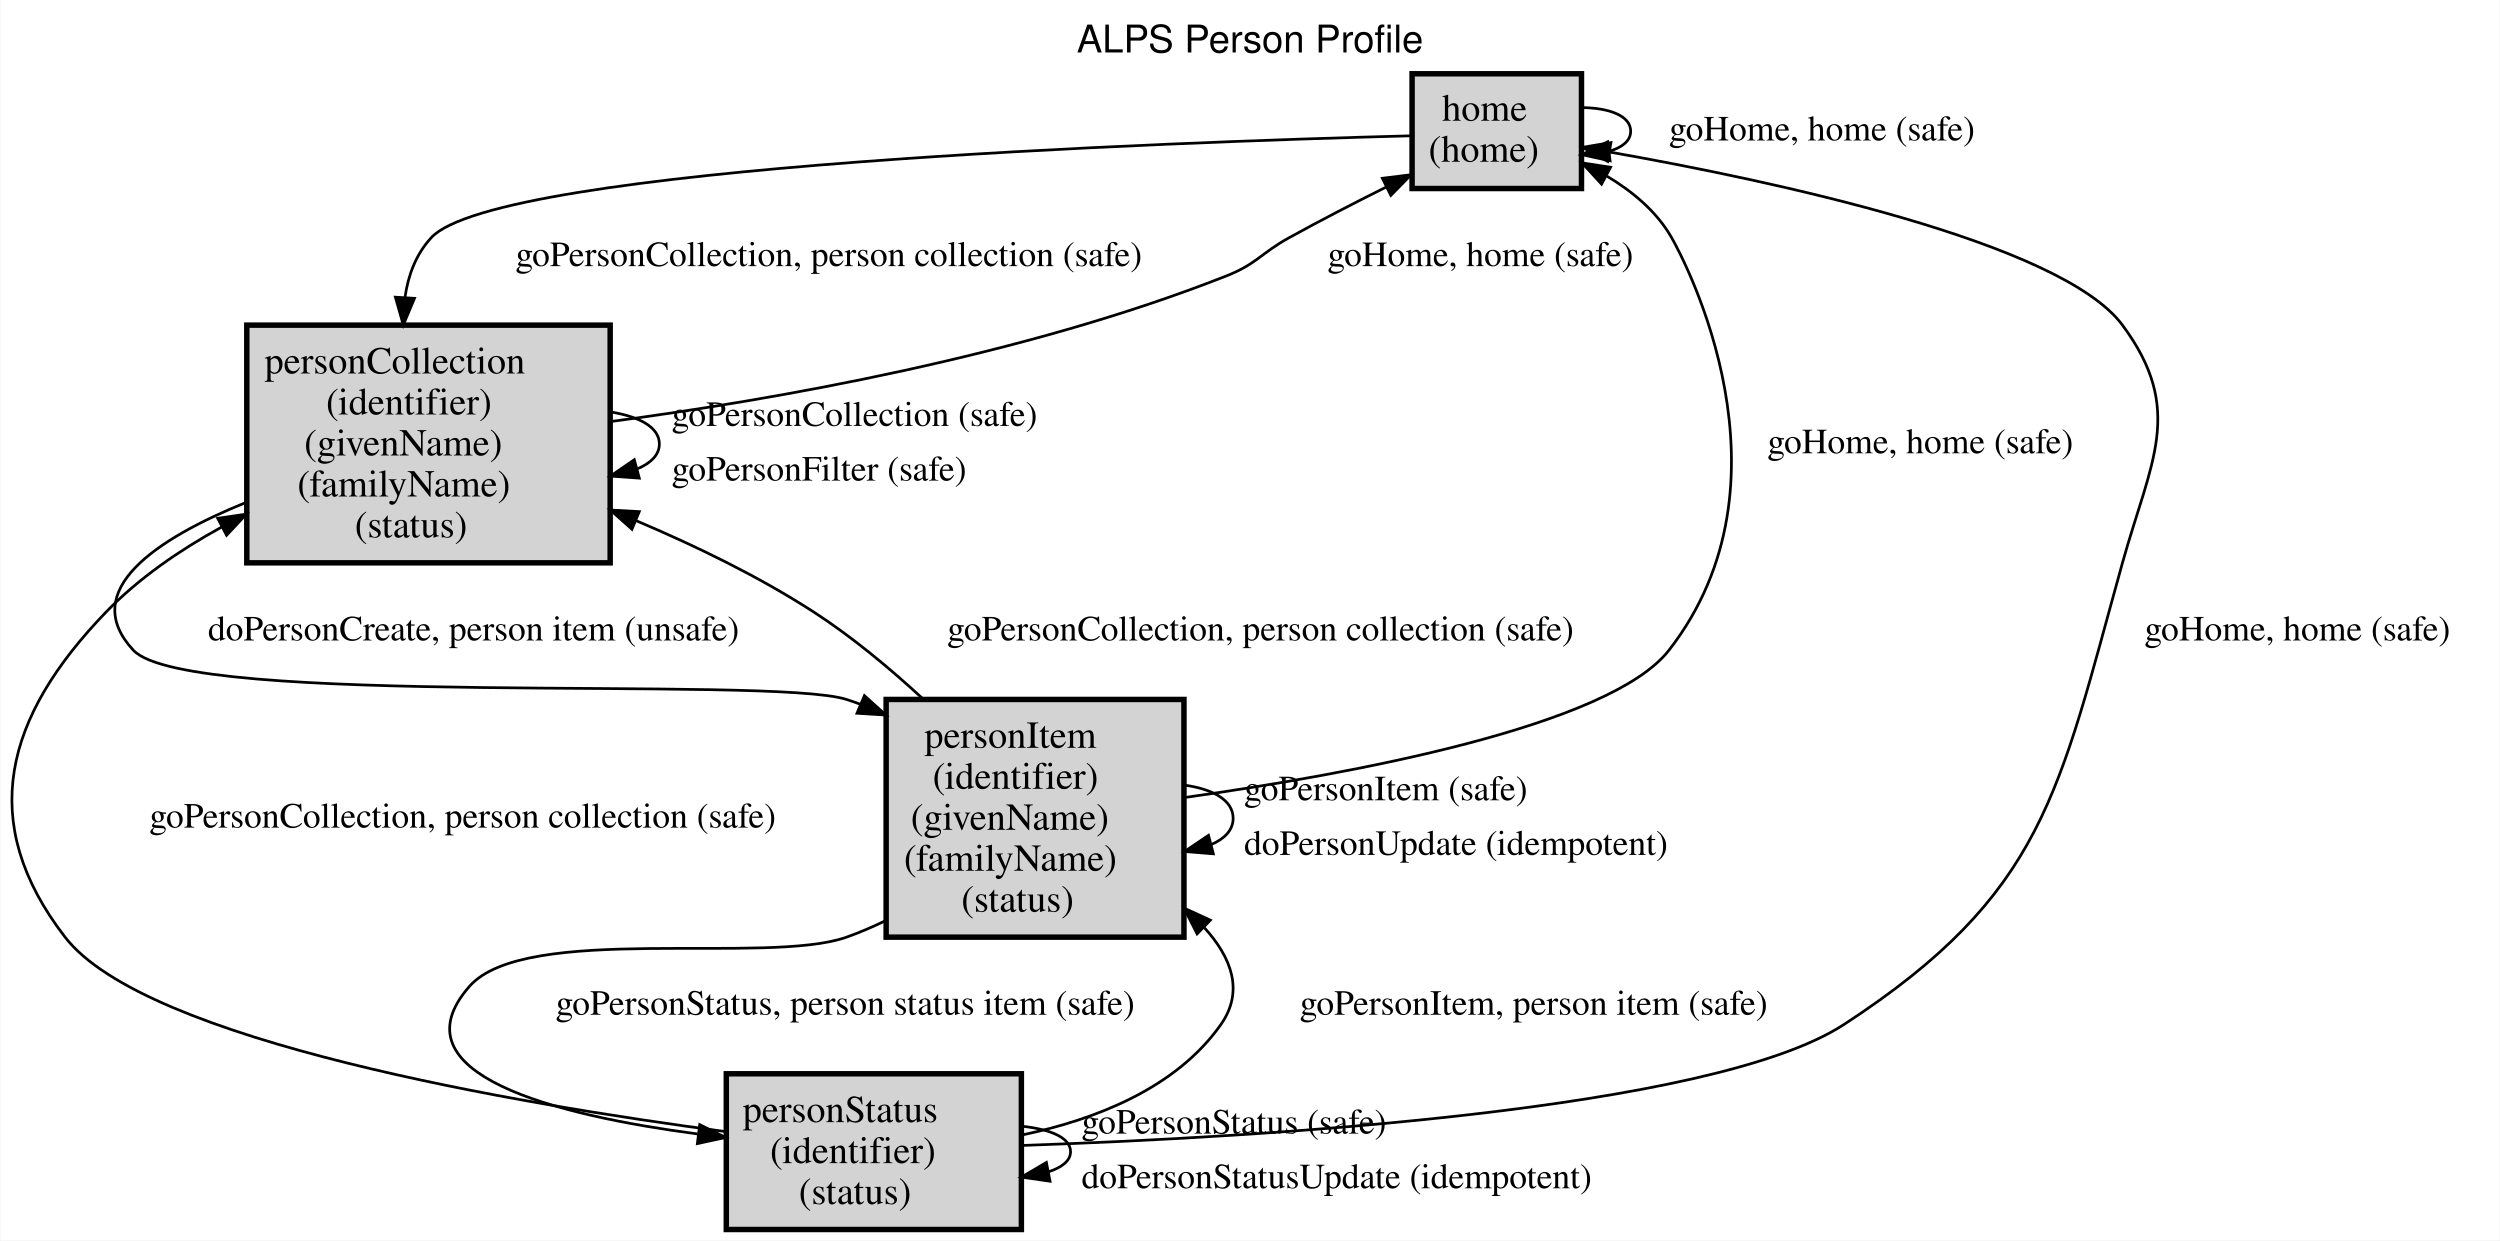
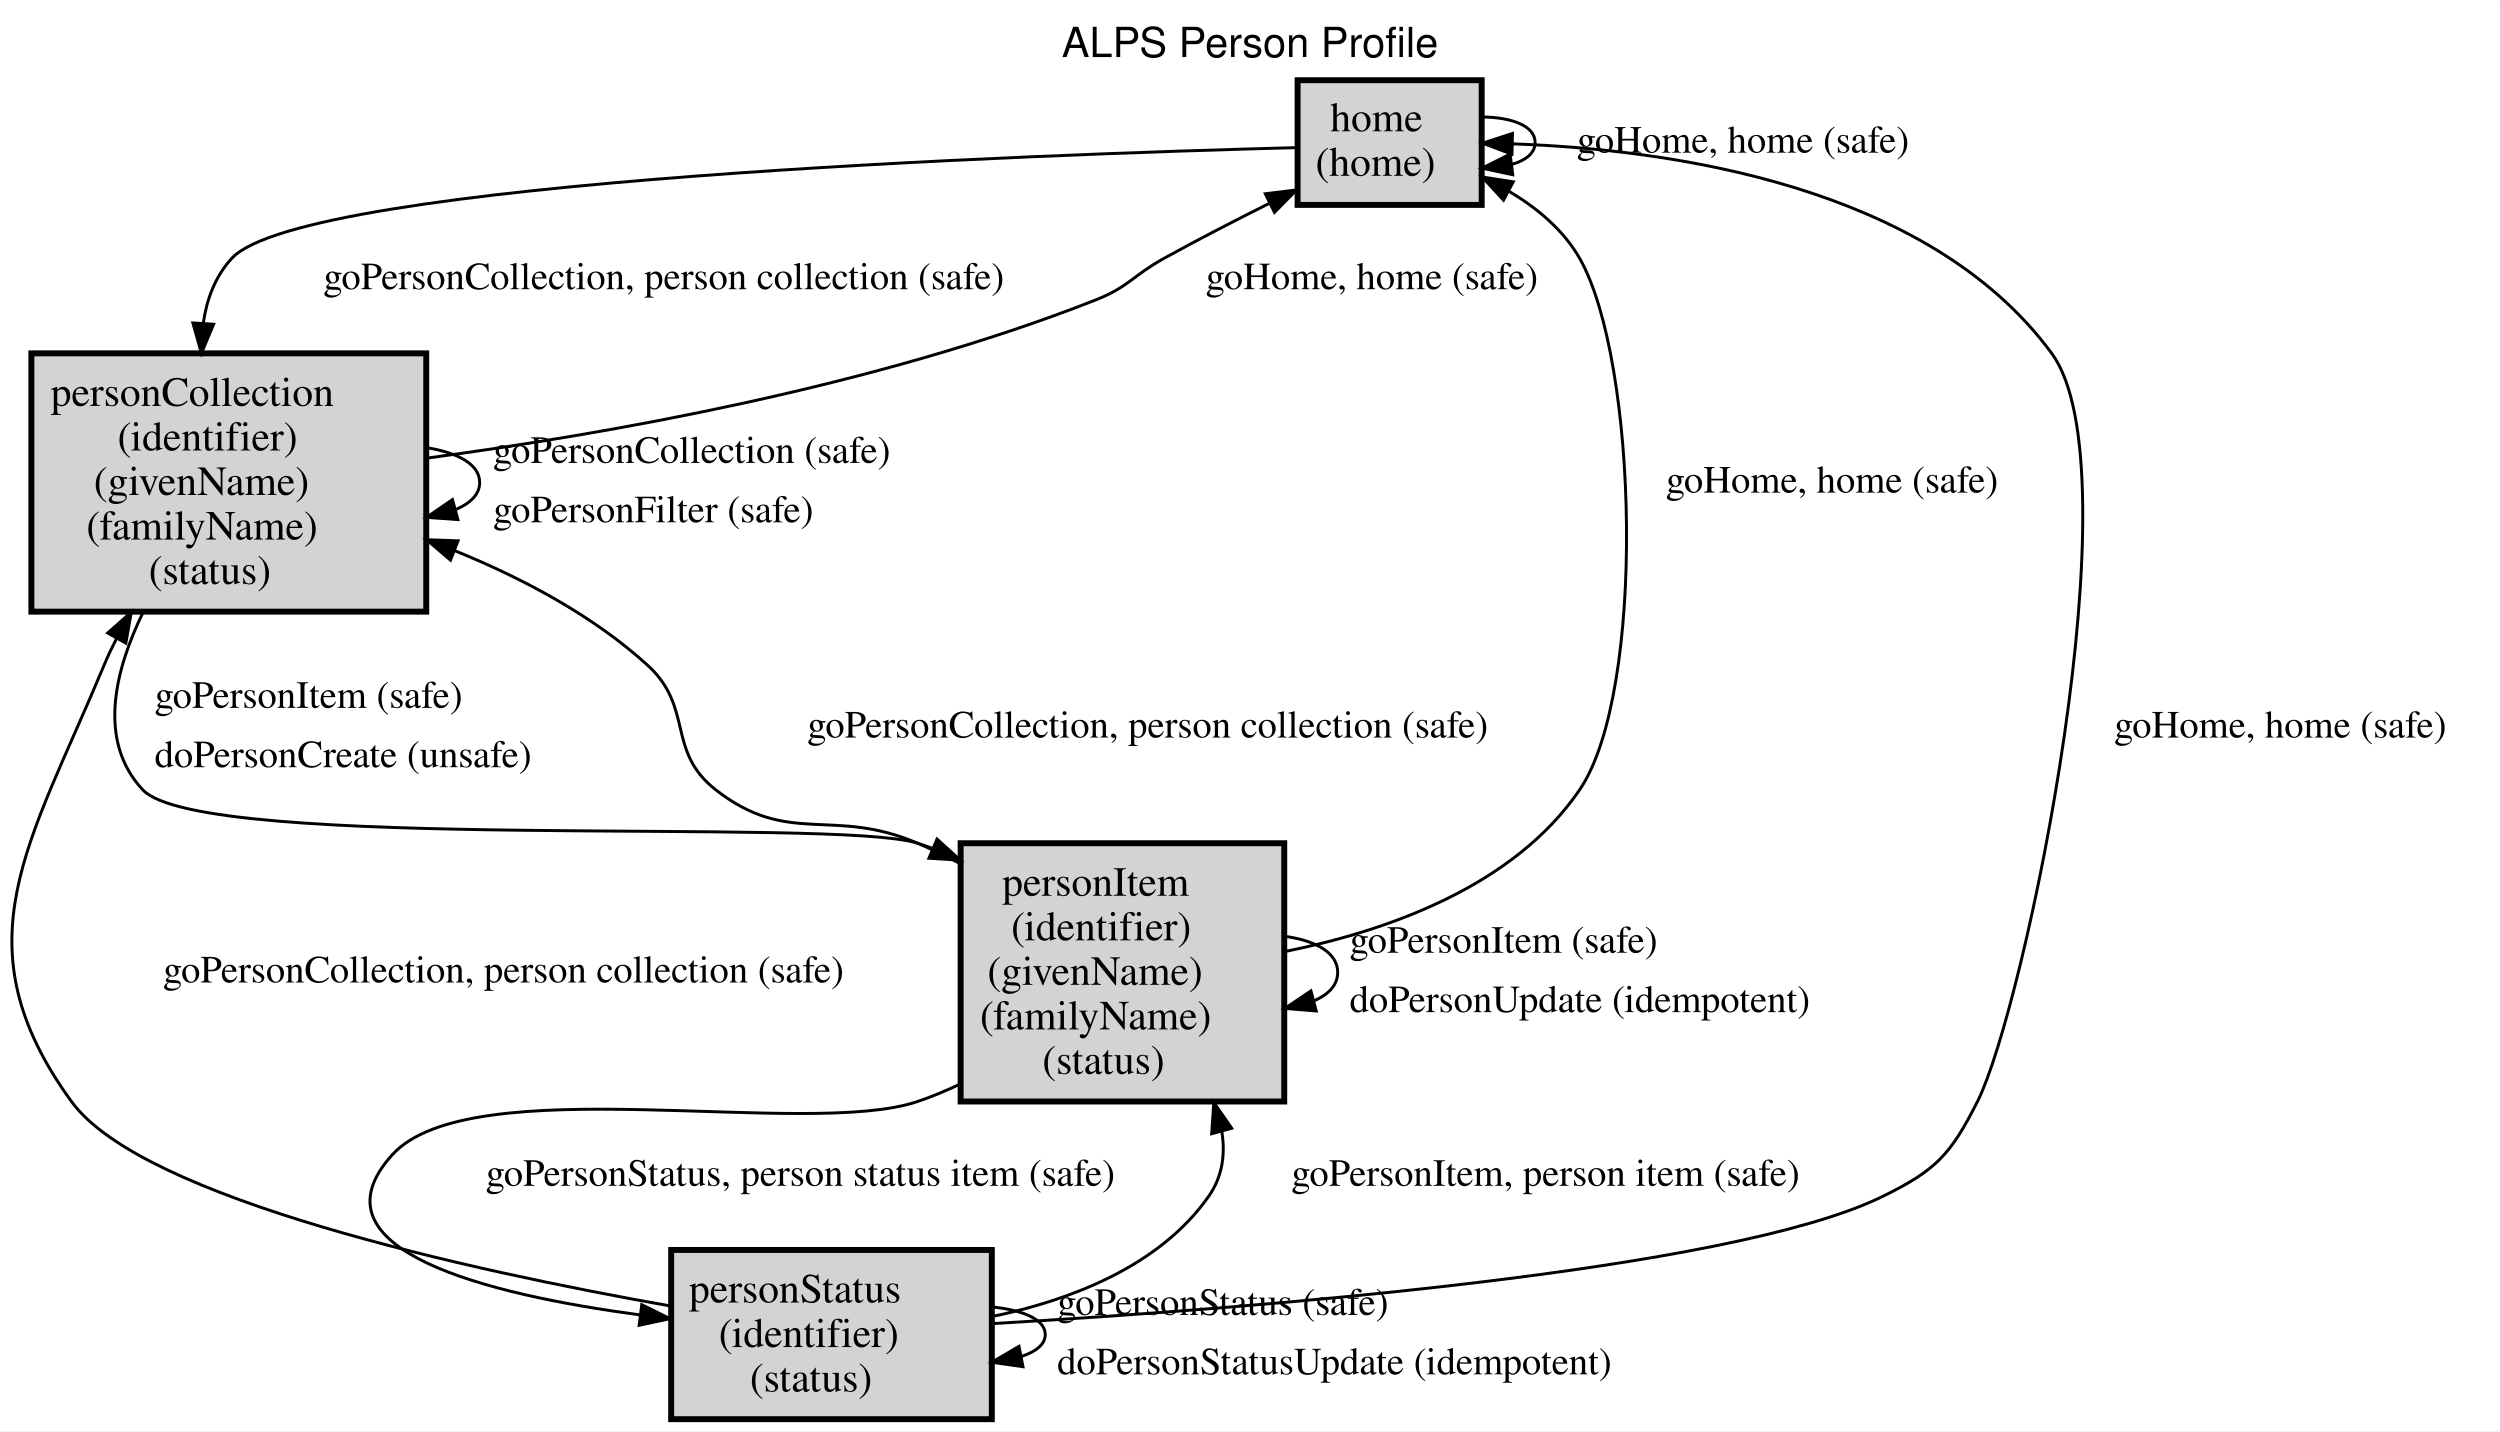
- <svg xmlns="http://www.w3.org/2000/svg" xmlns:xlink="http://www.w3.org/1999/xlink" width="915pt" height="454pt" viewBox="0.00 0.00 914.65 454.00">
-   <g id="graph0" class="graph" transform="scale(1 1) rotate(0) translate(4 450)">
+ <svg xmlns="http://www.w3.org/2000/svg" xmlns:xlink="http://www.w3.org/1999/xlink" width="842pt" height="482pt" viewBox="0.00 0.00 842.07 482.00">
+   <g id="graph0" class="graph" transform="scale(1 1) rotate(0) translate(4 478)">
    <g id="a_graph0">
      <a xlink:href="index.html" xlink:title="ALPS Person Profile" target="_parent">
-         <polygon fill="white" stroke="transparent" points="-4,4 -4,-450 910.65,-450 910.65,4 -4,4" />
-         <text text-anchor="middle" x="453.33" y="-430.8" font-family="Helvetica,sans-Serif" font-size="14.00">ALPS Person Profile</text>
+         <polygon fill="white" stroke="transparent" points="-4,4 -4,-478 838.07,-478 838.07,4 -4,4" />
+         <text text-anchor="middle" x="417.03" y="-458.8" font-family="Helvetica,sans-Serif" font-size="14.00">ALPS Person Profile</text>
      </a>
    </g>
    <g id="node1" class="node">
      <g id="a_node1">
        <a xlink:href="docs/semantic.home.html" xlink:title="&lt;TABLE&gt;" target="_parent">
-           <polygon fill="lightgray" stroke="black" stroke-width="2" points="574.65,-423 512.65,-423 512.65,-381 574.65,-381 574.65,-423" />
-           <text text-anchor="start" x="523.65" y="-405.8" font-family="Times,serif" font-size="14.00">home</text>
-           <text text-anchor="start" x="518.65" y="-390.8" font-family="Times,serif" font-size="14.00">(home)</text>
+           <polygon fill="lightgray" stroke="black" stroke-width="2" points="495.07,-451 433.07,-451 433.07,-409 495.07,-409 495.07,-451" />
+           <text text-anchor="start" x="444.07" y="-433.8" font-family="Times,serif" font-size="14.00">home</text>
+           <text text-anchor="start" x="439.07" y="-418.8" font-family="Times,serif" font-size="14.00">(home)</text>
        </a>
      </g>
    </g>
    <g id="edge1" class="edge">
      <g id="a_edge1">
        <a xlink:href="docs/safe.goHome.html" xlink:title="goHome, home (safe)" target="_parent">
-           <path fill="none" stroke="black" d="M574.75,-410.62C584.74,-410.53 592.65,-407.66 592.65,-402 592.65,-398.46 589.56,-396.01 584.8,-394.65" />
-           <polygon fill="black" stroke="black" points="585.11,-391.16 574.75,-393.38 584.23,-398.11 585.11,-391.16" />
+           <path fill="none" stroke="black" d="M495.17,-438.62C505.16,-438.53 513.07,-435.66 513.07,-430 513.07,-426.46 509.98,-424.01 505.22,-422.65" />
+           <polygon fill="black" stroke="black" points="505.53,-419.16 495.17,-421.38 504.65,-426.11 505.53,-419.16" />
        </a>
      </g>
      <g id="a_edge1-label">
        <a xlink:href="docs/safe.goHome.html" xlink:title="goHome, home (safe)" target="_parent">
-           <text text-anchor="middle" x="662.65" y="-398.6" font-family="Times,serif" font-size="13.00">goHome, home (safe)</text>
+           <text text-anchor="middle" x="583.07" y="-426.6" font-family="Times,serif" font-size="13.00">goHome, home (safe)</text>
        </a>
      </g>
    </g>
    <g id="node2" class="node">
      <g id="a_node2">
        <a xlink:href="docs/semantic.personCollection.html" xlink:title="&lt;TABLE&gt;" target="_parent">
-           <polygon fill="lightgray" stroke="black" stroke-width="2" points="219.15,-331 86.15,-331 86.15,-244 219.15,-244 219.15,-331" />
-           <text text-anchor="start" x="92.65" y="-313.3" font-family="Times,serif" font-size="14.00">personCollection</text>
-           <text text-anchor="start" x="115.15" y="-298.3" font-family="Times,serif" font-size="14.00">(identifier)</text>
-           <text text-anchor="start" x="107.15" y="-283.3" font-family="Times,serif" font-size="14.00">(givenName)</text>
-           <text text-anchor="start" x="104.65" y="-268.3" font-family="Times,serif" font-size="14.00">(familyName)</text>
-           <text text-anchor="start" x="125.65" y="-253.3" font-family="Times,serif" font-size="14.00">(status)</text>
+           <polygon fill="lightgray" stroke="black" stroke-width="2" points="139.57,-359 6.57,-359 6.57,-272 139.57,-272 139.57,-359" />
+           <text text-anchor="start" x="13.07" y="-341.3" font-family="Times,serif" font-size="14.00">personCollection</text>
+           <text text-anchor="start" x="35.57" y="-326.3" font-family="Times,serif" font-size="14.00">(identifier)</text>
+           <text text-anchor="start" x="27.57" y="-311.3" font-family="Times,serif" font-size="14.00">(givenName)</text>
+           <text text-anchor="start" x="25.07" y="-296.3" font-family="Times,serif" font-size="14.00">(familyName)</text>
+           <text text-anchor="start" x="46.07" y="-281.3" font-family="Times,serif" font-size="14.00">(status)</text>
        </a>
      </g>
    </g>
    <g id="edge2" class="edge">
      <g id="a_edge2">
        <a xlink:href="docs/safe.goPersonCollection.html" xlink:title="goPersonCollection, person collection (safe)" target="_parent">
-           <path fill="none" stroke="black" d="M512.43,-400.3C424.19,-398 177.8,-389.26 153.65,-363 148.05,-356.91 145.18,-349.21 144.04,-341.08" />
-           <polygon fill="black" stroke="black" points="147.53,-340.81 143.43,-331.04 140.54,-341.24 147.53,-340.81" />
+           <path fill="none" stroke="black" d="M432.85,-428.3C344.61,-426 98.22,-417.26 74.07,-391 68.47,-384.91 65.6,-377.21 64.46,-369.08" />
+           <polygon fill="black" stroke="black" points="67.95,-368.81 63.85,-359.04 60.96,-369.24 67.95,-368.81" />
        </a>
      </g>
      <g id="a_edge2-label">
        <a xlink:href="docs/safe.goPersonCollection.html" xlink:title="goPersonCollection, person collection (safe)" target="_parent">
-           <text text-anchor="middle" x="299.15" y="-352.6" font-family="Times,serif" font-size="13.00">goPersonCollection, person collection (safe)</text>
+           <text text-anchor="middle" x="219.57" y="-380.6" font-family="Times,serif" font-size="13.00">goPersonCollection, person collection (safe)</text>
        </a>
      </g>
    </g>
    <g id="edge3" class="edge">
      <g id="a_edge3">
        <a xlink:href="docs/safe.goHome.html" xlink:title="goHome, home (safe)" target="_parent">
-           <path fill="none" stroke="black" d="M219.16,-295.69C279.58,-303.75 370.36,-319.71 444.65,-349 455.78,-353.39 457.18,-357.21 467.65,-363 479.06,-369.31 491.65,-375.79 503.24,-381.58" />
-           <polygon fill="black" stroke="black" points="501.77,-384.75 512.29,-386.05 504.87,-378.48 501.77,-384.75" />
+           <path fill="none" stroke="black" d="M139.58,-323.69C200,-331.75 290.78,-347.71 365.07,-377 376.2,-381.39 377.6,-385.21 388.07,-391 399.48,-397.31 412.07,-403.79 423.66,-409.58" />
+           <polygon fill="black" stroke="black" points="422.19,-412.75 432.71,-414.05 425.29,-406.48 422.19,-412.75" />
        </a>
      </g>
      <g id="a_edge3-label">
        <a xlink:href="docs/safe.goHome.html" xlink:title="goHome, home (safe)" target="_parent">
-           <text text-anchor="middle" x="537.65" y="-352.6" font-family="Times,serif" font-size="13.00">goHome, home (safe)</text>
+           <text text-anchor="middle" x="458.07" y="-380.6" font-family="Times,serif" font-size="13.00">goHome, home (safe)</text>
        </a>
      </g>
    </g>
    <g id="edge4" class="edge">
-       <path fill="none" stroke="black" d="M219.25,-299.24C229.88,-297.52 237.15,-293.61 237.15,-287.5 237.15,-283.59 234.16,-280.57 229.22,-278.46" />
-       <polygon fill="black" stroke="black" points="229.81,-275 219.25,-275.76 227.98,-281.75 229.81,-275" />
+       <path fill="none" stroke="black" d="M139.67,-327.24C150.29,-325.52 157.57,-321.61 157.57,-315.5 157.57,-311.59 154.58,-308.57 149.64,-306.46" />
+       <polygon fill="black" stroke="black" points="150.23,-303 139.67,-303.76 148.4,-309.75 150.23,-303" />
      <g id="a_edge4_0">
        <a xlink:href="docs/safe.goPersonCollection.html" xlink:title="&lt;TABLE&gt;">
-           <text text-anchor="start" x="241.65" y="-294.1" font-family="Times,serif" font-size="13.00">goPersonCollection (safe)</text>
+           <text text-anchor="start" x="162.07" y="-322.1" font-family="Times,serif" font-size="13.00">goPersonCollection (safe)</text>
        </a>
      </g>
      <g id="a_edge4_1">
        <a xlink:href="docs/safe.goPersonFilter.html" xlink:title="&lt;TABLE&gt;">
-           <text text-anchor="start" x="241.65" y="-274.1" font-family="Times,serif" font-size="13.00">goPersonFilter (safe)</text>
+           <text text-anchor="start" x="162.07" y="-302.1" font-family="Times,serif" font-size="13.00">goPersonFilter (safe)</text>
        </a>
      </g>
    </g>
    <g id="node3" class="node">
      <g id="a_node3">
        <a xlink:href="docs/semantic.personItem.html" xlink:title="&lt;TABLE&gt;" target="_parent">
-           <polygon fill="lightgray" stroke="black" stroke-width="2" points="429.15,-194 320.15,-194 320.15,-107 429.15,-107 429.15,-194" />
-           <text text-anchor="start" x="334.15" y="-176.3" font-family="Times,serif" font-size="14.00">personItem</text>
-           <text text-anchor="start" x="337.15" y="-161.3" font-family="Times,serif" font-size="14.00">(identifier)</text>
-           <text text-anchor="start" x="329.15" y="-146.3" font-family="Times,serif" font-size="14.00">(givenName)</text>
-           <text text-anchor="start" x="326.65" y="-131.3" font-family="Times,serif" font-size="14.00">(familyName)</text>
-           <text text-anchor="start" x="347.65" y="-116.3" font-family="Times,serif" font-size="14.00">(status)</text>
+           <polygon fill="lightgray" stroke="black" stroke-width="2" points="428.57,-194 319.57,-194 319.57,-107 428.57,-107 428.57,-194" />
+           <text text-anchor="start" x="333.57" y="-176.3" font-family="Times,serif" font-size="14.00">personItem</text>
+           <text text-anchor="start" x="336.57" y="-161.3" font-family="Times,serif" font-size="14.00">(identifier)</text>
+           <text text-anchor="start" x="328.57" y="-146.3" font-family="Times,serif" font-size="14.00">(givenName)</text>
+           <text text-anchor="start" x="326.07" y="-131.3" font-family="Times,serif" font-size="14.00">(familyName)</text>
+           <text text-anchor="start" x="347.07" y="-116.3" font-family="Times,serif" font-size="14.00">(status)</text>
        </a>
      </g>
    </g>
    <g id="edge5" class="edge">
-       <g id="a_edge5">
-         <a xlink:href="docs/unsafe.doPersonCreate.html" xlink:title="doPersonCreate, person item (unsafe)" target="_parent">
-           <path fill="none" stroke="black" d="M85.99,-266.16C53.05,-252.81 24.29,-233.81 44.65,-212 64.49,-190.75 277.97,-202.88 305.65,-194 307.31,-193.47 308.97,-192.89 310.62,-192.27" />
-           <polygon fill="black" stroke="black" points="312.2,-195.4 320.05,-188.29 309.47,-188.95 312.2,-195.4" />
-         </a>
-       </g>
-       <g id="a_edge5-label">
-         <a xlink:href="docs/unsafe.doPersonCreate.html" xlink:title="doPersonCreate, person item (unsafe)" target="_parent">
-           <text text-anchor="middle" x="169.15" y="-215.6" font-family="Times,serif" font-size="13.00">doPersonCreate, person item (unsafe)</text>
+       <path fill="none" stroke="black" d="M44.27,-271.93C34.31,-251.56 28.99,-228.16 44.07,-212 63.9,-190.75 277.39,-202.88 305.07,-194 306.73,-193.47 308.39,-192.89 310.04,-192.27" />
+       <polygon fill="black" stroke="black" points="311.61,-195.4 319.46,-188.29 308.89,-188.95 311.61,-195.4" />
+       <g id="a_edge5_2">
+         <a xlink:href="docs/safe.goPersonItem.html" xlink:title="&lt;TABLE&gt;">
+           <text text-anchor="start" x="48.07" y="-239.6" font-family="Times,serif" font-size="13.00">goPersonItem (safe)</text>
+         </a>
+       </g>
+       <g id="a_edge5_3">
+         <a xlink:href="docs/unsafe.doPersonCreate.html" xlink:title="&lt;TABLE&gt;">
+           <text text-anchor="start" x="48.07" y="-219.6" font-family="Times,serif" font-size="13.00">doPersonCreate (unsafe)</text>
        </a>
      </g>
    </g>
    <g id="edge6" class="edge">
      <g id="a_edge6">
        <a xlink:href="docs/safe.goHome.html" xlink:title="goHome, home (safe)" target="_parent">
-           <path fill="none" stroke="black" d="M429.34,-158.1C490.86,-166.77 585.04,-184.25 606.65,-212 654.92,-274.01 612.62,-354.27 607.65,-363 602.22,-372.53 593.36,-379.92 583.94,-385.54" />
-           <polygon fill="black" stroke="black" points="582,-382.6 574.82,-390.4 585.29,-388.78 582,-382.6" />
+           <path fill="none" stroke="black" d="M428.6,-157.48C463.36,-164.44 505.91,-179.48 528.07,-212 550.47,-244.87 547.75,-356.43 528.07,-391 522.64,-400.53 513.78,-407.92 504.36,-413.54" />
+           <polygon fill="black" stroke="black" points="502.42,-410.6 495.24,-418.4 505.71,-416.78 502.42,-410.6" />
        </a>
      </g>
      <g id="a_edge6-label">
        <a xlink:href="docs/safe.goHome.html" xlink:title="goHome, home (safe)" target="_parent">
-           <text text-anchor="middle" x="698.65" y="-284.1" font-family="Times,serif" font-size="13.00">goHome, home (safe)</text>
+           <text text-anchor="middle" x="613.07" y="-312.1" font-family="Times,serif" font-size="13.00">goHome, home (safe)</text>
        </a>
      </g>
    </g>
    <g id="edge7" class="edge">
      <g id="a_edge7">
        <a xlink:href="docs/safe.goPersonCollection.html" xlink:title="goPersonCollection, person collection (safe)" target="_parent">
-           <path fill="none" stroke="black" d="M333.6,-194.23C321.43,-205.47 307.6,-216.97 293.65,-226 273.6,-238.98 250.29,-250.29 228.46,-259.51" />
-           <polygon fill="black" stroke="black" points="227.12,-256.28 219.22,-263.33 229.8,-262.75 227.12,-256.28" />
+           <path fill="none" stroke="black" d="M319.48,-187.09C314.7,-189.6 309.85,-191.95 305.07,-194 276.34,-206.33 261.69,-192.73 237.07,-212 220.31,-225.12 229.82,-239.69 214.07,-254 195.62,-270.77 171.81,-283.36 149.03,-292.59" />
+           <polygon fill="black" stroke="black" points="147.74,-289.34 139.68,-296.22 150.27,-295.86 147.74,-289.34" />
        </a>
      </g>
      <g id="a_edge7-label">
        <a xlink:href="docs/safe.goPersonCollection.html" xlink:title="goPersonCollection, person collection (safe)" target="_parent">
-           <text text-anchor="middle" x="457.15" y="-215.6" font-family="Times,serif" font-size="13.00">goPersonCollection, person collection (safe)</text>
+           <text text-anchor="middle" x="382.57" y="-229.6" font-family="Times,serif" font-size="13.00">goPersonCollection, person collection (safe)</text>
        </a>
      </g>
    </g>
    <g id="edge8" class="edge">
-       <path fill="none" stroke="black" d="M429.35,-162.64C439.78,-161.19 447.15,-157.14 447.15,-150.5 447.15,-146.25 444.12,-143.06 439.21,-140.93" />
-       <polygon fill="black" stroke="black" points="439.91,-137.5 429.35,-138.36 438.14,-144.27 439.91,-137.5" />
-       <g id="a_edge8_2">
+       <path fill="none" stroke="black" d="M428.77,-162.64C439.19,-161.19 446.57,-157.14 446.57,-150.5 446.57,-146.25 443.54,-143.06 438.63,-140.93" />
+       <polygon fill="black" stroke="black" points="439.33,-137.5 428.77,-138.36 437.56,-144.27 439.33,-137.5" />
+       <g id="a_edge8_4">
        <a xlink:href="docs/safe.goPersonItem.html" xlink:title="&lt;TABLE&gt;">
-           <text text-anchor="start" x="451.15" y="-157.1" font-family="Times,serif" font-size="13.00">goPersonItem (safe)</text>
-         </a>
-       </g>
-       <g id="a_edge8_3">
+           <text text-anchor="start" x="450.57" y="-157.1" font-family="Times,serif" font-size="13.00">goPersonItem (safe)</text>
+         </a>
+       </g>
+       <g id="a_edge8_5">
        <a xlink:href="docs/idempotent.doPersonUpdate.html" xlink:title="&lt;TABLE&gt;">
-           <text text-anchor="start" x="451.15" y="-137.1" font-family="Times,serif" font-size="13.00">doPersonUpdate (idempotent)</text>
+           <text text-anchor="start" x="450.57" y="-137.1" font-family="Times,serif" font-size="13.00">doPersonUpdate (idempotent)</text>
        </a>
      </g>
    </g>
    <g id="node4" class="node">
      <g id="a_node4">
        <a xlink:href="docs/semantic.personStatus.html" xlink:title="&lt;TABLE&gt;" target="_parent">
-           <polygon fill="lightgray" stroke="black" stroke-width="2" points="369.65,-57 261.65,-57 261.65,0 369.65,0 369.65,-57" />
-           <text text-anchor="start" x="267.65" y="-39.3" font-family="Times,serif" font-size="14.00">personStatus</text>
-           <text text-anchor="start" x="277.65" y="-24.3" font-family="Times,serif" font-size="14.00">(identifier)</text>
-           <text text-anchor="start" x="288.15" y="-9.3" font-family="Times,serif" font-size="14.00">(status)</text>
+           <polygon fill="lightgray" stroke="black" stroke-width="2" points="330.07,-57 222.07,-57 222.07,0 330.07,0 330.07,-57" />
+           <text text-anchor="start" x="228.07" y="-39.3" font-family="Times,serif" font-size="14.00">personStatus</text>
+           <text text-anchor="start" x="238.07" y="-24.3" font-family="Times,serif" font-size="14.00">(identifier)</text>
+           <text text-anchor="start" x="248.57" y="-9.3" font-family="Times,serif" font-size="14.00">(status)</text>
        </a>
      </g>
    </g>
    <g id="edge9" class="edge">
      <g id="a_edge9">
        <a xlink:href="docs/safe.goPersonStatus.html" xlink:title="goPersonStatus, person status item (safe)" target="_parent">
-           <path fill="none" stroke="black" d="M319.94,-113.04C315.22,-110.75 310.42,-108.69 305.65,-107 276.5,-96.66 188.06,-112.24 167.65,-89 139.39,-56.81 199.32,-41.8 251.18,-34.96" />
-           <polygon fill="black" stroke="black" points="251.92,-38.39 261.41,-33.69 251.06,-31.44 251.92,-38.39" />
+           <path fill="none" stroke="black" d="M319.41,-112.89C314.68,-110.63 309.87,-108.63 305.07,-107 267.62,-94.31 154.57,-118.34 128.07,-89 99.29,-57.15 159.63,-42.05 211.71,-35.1" />
+           <polygon fill="black" stroke="black" points="212.16,-38.57 221.65,-33.86 211.29,-31.63 212.16,-38.57" />
        </a>
      </g>
      <g id="a_edge9-label">
        <a xlink:href="docs/safe.goPersonStatus.html" xlink:title="goPersonStatus, person status item (safe)" target="_parent">
-           <text text-anchor="middle" x="305.15" y="-78.6" font-family="Times,serif" font-size="13.00">goPersonStatus, person status item (safe)</text>
+           <text text-anchor="middle" x="265.57" y="-78.6" font-family="Times,serif" font-size="13.00">goPersonStatus, person status item (safe)</text>
        </a>
      </g>
    </g>
    <g id="edge10" class="edge">
      <g id="a_edge10">
        <a xlink:href="docs/safe.goHome.html" xlink:title="goHome, home (safe)" target="_parent">
-           <path fill="none" stroke="black" d="M369.9,-30.77C456.77,-33.73 622.24,-43.45 670.65,-75 744.15,-122.9 749.12,-159.48 772.65,-244 783.02,-281.25 795.65,-299.92 772.65,-331 750.21,-361.33 644.48,-383.84 584.84,-394.37" />
-           <polygon fill="black" stroke="black" points="584.24,-390.92 574.98,-396.08 585.43,-397.82 584.24,-390.92" />
+           <path fill="none" stroke="black" d="M330.09,-32.19C415.79,-37.15 578.49,-49.66 630.07,-75 648.12,-83.87 653,-89.05 662.07,-107 678.01,-138.55 715.78,-319.9 687.07,-359 645.39,-415.76 557.74,-427.74 505.6,-429.56" />
+           <polygon fill="black" stroke="black" points="505.27,-426.07 495.36,-429.8 505.44,-433.06 505.27,-426.07" />
        </a>
      </g>
      <g id="a_edge10-label">
        <a xlink:href="docs/safe.goHome.html" xlink:title="goHome, home (safe)" target="_parent">
-           <text text-anchor="middle" x="836.65" y="-215.6" font-family="Times,serif" font-size="13.00">goHome, home (safe)</text>
+           <text text-anchor="middle" x="764.07" y="-229.6" font-family="Times,serif" font-size="13.00">goHome, home (safe)</text>
        </a>
      </g>
    </g>
    <g id="edge11" class="edge">
      <g id="a_edge11">
        <a xlink:href="docs/safe.goPersonCollection.html" xlink:title="goPersonCollection, person collection (safe)" target="_parent">
-           <path fill="none" stroke="black" d="M261.56,-35.8C184.46,-46.02 48.99,-69 19.65,-107 -12.92,-149.2 -2.37,-187.64 34.65,-226 46.61,-238.39 61.66,-248.71 76.97,-257.11" />
-           <polygon fill="black" stroke="black" points="75.51,-260.29 85.99,-261.83 78.76,-254.09 75.51,-260.29" />
+           <path fill="none" stroke="black" d="M221.99,-38.09C154.16,-50.11 43.86,-74.2 20.07,-107 -18.4,-160.03 5.91,-193.51 31.07,-254 32.32,-257.01 33.74,-260.02 35.28,-263" />
+           <polygon fill="black" stroke="black" points="32.28,-264.81 40.22,-271.83 38.39,-261.39 32.28,-264.81" />
        </a>
      </g>
      <g id="a_edge11-label">
        <a xlink:href="docs/safe.goPersonCollection.html" xlink:title="goPersonCollection, person collection (safe)" target="_parent">
-           <text text-anchor="middle" x="165.15" y="-147.1" font-family="Times,serif" font-size="13.00">goPersonCollection, person collection (safe)</text>
+           <text text-anchor="middle" x="165.57" y="-147.1" font-family="Times,serif" font-size="13.00">goPersonCollection, person collection (safe)</text>
        </a>
      </g>
    </g>
    <g id="edge12" class="edge">
      <g id="a_edge12">
        <a xlink:href="docs/safe.goPersonItem.html" xlink:title="goPersonItem, person item (safe)" target="_parent">
-           <path fill="none" stroke="black" d="M369.77,-34.58C396.35,-40.11 426.14,-51.54 442.65,-75 451.25,-87.22 446.57,-99.56 436.5,-110.6" />
-           <polygon fill="black" stroke="black" points="433.96,-108.19 429.19,-117.65 438.82,-113.22 433.96,-108.19" />
+           <path fill="none" stroke="black" d="M330.19,-34.58C356.76,-40.11 386.55,-51.54 403.07,-75 407.79,-81.7 408.79,-89.28 407.53,-96.97" />
+           <polygon fill="black" stroke="black" points="404.13,-96.14 404.84,-106.71 410.87,-98 404.13,-96.14" />
        </a>
      </g>
      <g id="a_edge12-label">
        <a xlink:href="docs/safe.goPersonItem.html" xlink:title="goPersonItem, person item (safe)" target="_parent">
-           <text text-anchor="middle" x="557.15" y="-78.6" font-family="Times,serif" font-size="13.00">goPersonItem, person item (safe)</text>
+           <text text-anchor="middle" x="516.57" y="-78.6" font-family="Times,serif" font-size="13.00">goPersonItem, person item (safe)</text>
        </a>
      </g>
    </g>
    <g id="edge13" class="edge">
-       <path fill="none" stroke="black" d="M369.66,-37.82C380.18,-36.73 387.65,-33.63 387.65,-28.5 387.65,-25.21 384.58,-22.76 379.61,-21.13" />
-       <polygon fill="black" stroke="black" points="380.14,-17.67 369.66,-19.18 378.8,-24.54 380.14,-17.67" />
-       <g id="a_edge13_4">
+       <path fill="none" stroke="black" d="M330.08,-37.82C340.6,-36.73 348.07,-33.63 348.07,-28.5 348.07,-25.21 345,-22.76 340.03,-21.13" />
+       <polygon fill="black" stroke="black" points="340.56,-17.67 330.08,-19.18 339.22,-24.54 340.56,-17.67" />
+       <g id="a_edge13_6">
        <a xlink:href="docs/safe.goPersonStatus.html" xlink:title="&lt;TABLE&gt;">
-           <text text-anchor="start" x="391.65" y="-35.1" font-family="Times,serif" font-size="13.00">goPersonStatus (safe)</text>
-         </a>
-       </g>
-       <g id="a_edge13_5">
+           <text text-anchor="start" x="352.07" y="-35.1" font-family="Times,serif" font-size="13.00">goPersonStatus (safe)</text>
+         </a>
+       </g>
+       <g id="a_edge13_7">
        <a xlink:href="docs/idempotent.doPersonStatusUpdate.html" xlink:title="&lt;TABLE&gt;">
-           <text text-anchor="start" x="391.65" y="-15.1" font-family="Times,serif" font-size="13.00">doPersonStatusUpdate (idempotent)</text>
+           <text text-anchor="start" x="352.07" y="-15.1" font-family="Times,serif" font-size="13.00">doPersonStatusUpdate (idempotent)</text>
        </a>
      </g>
    </g>
  </g>
</svg>
